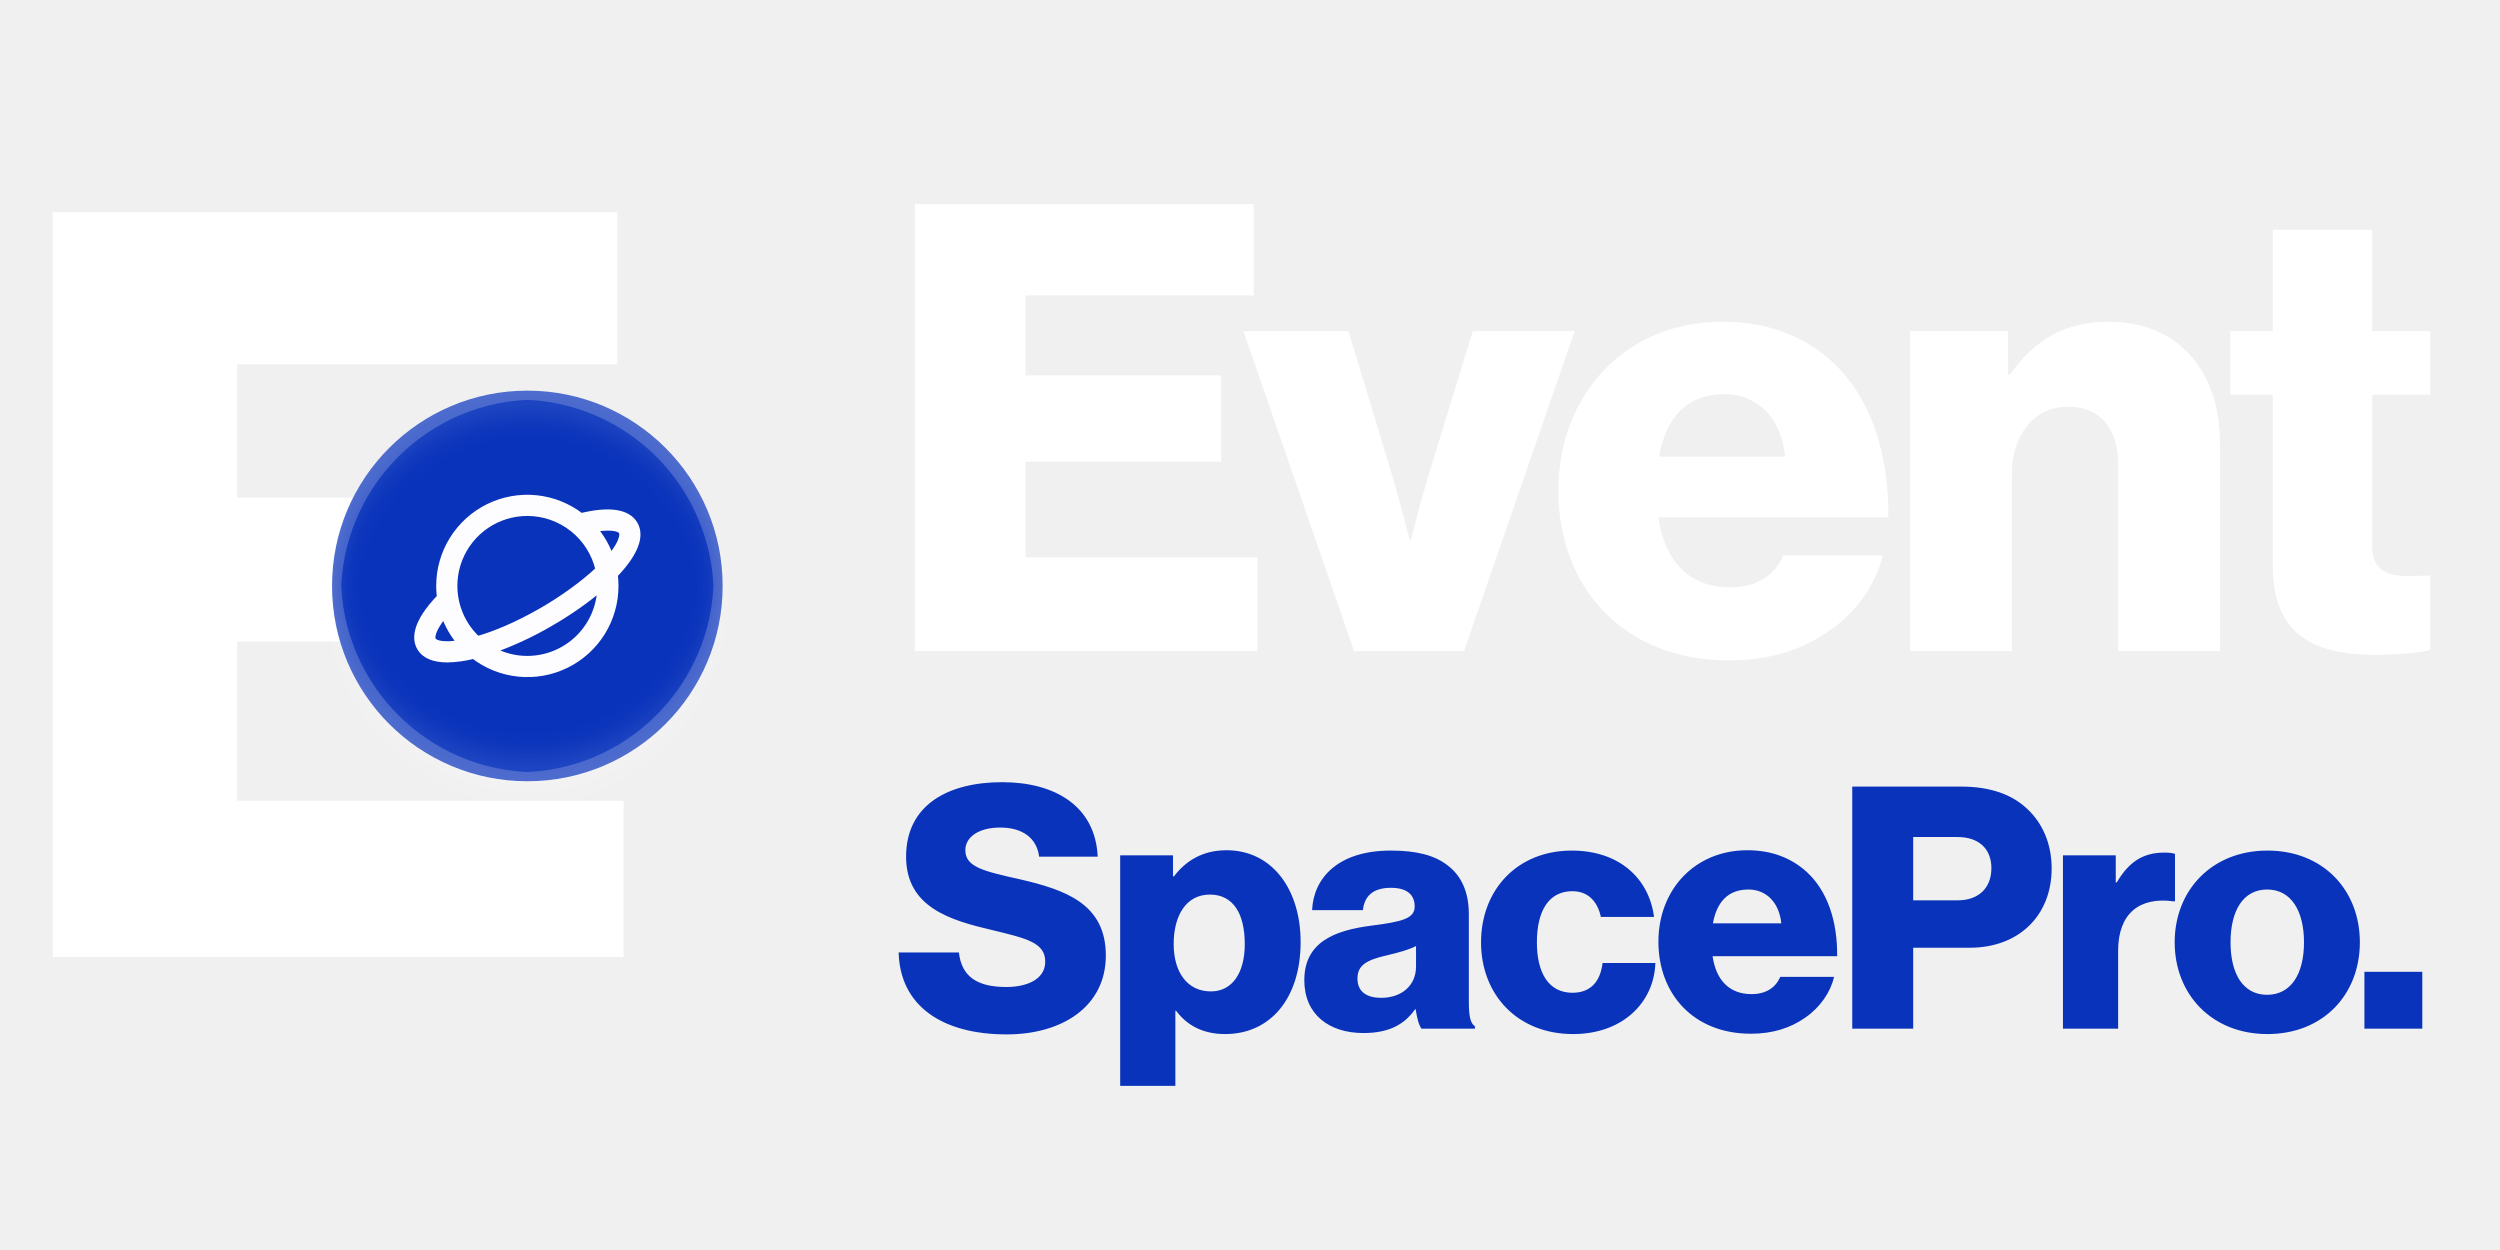
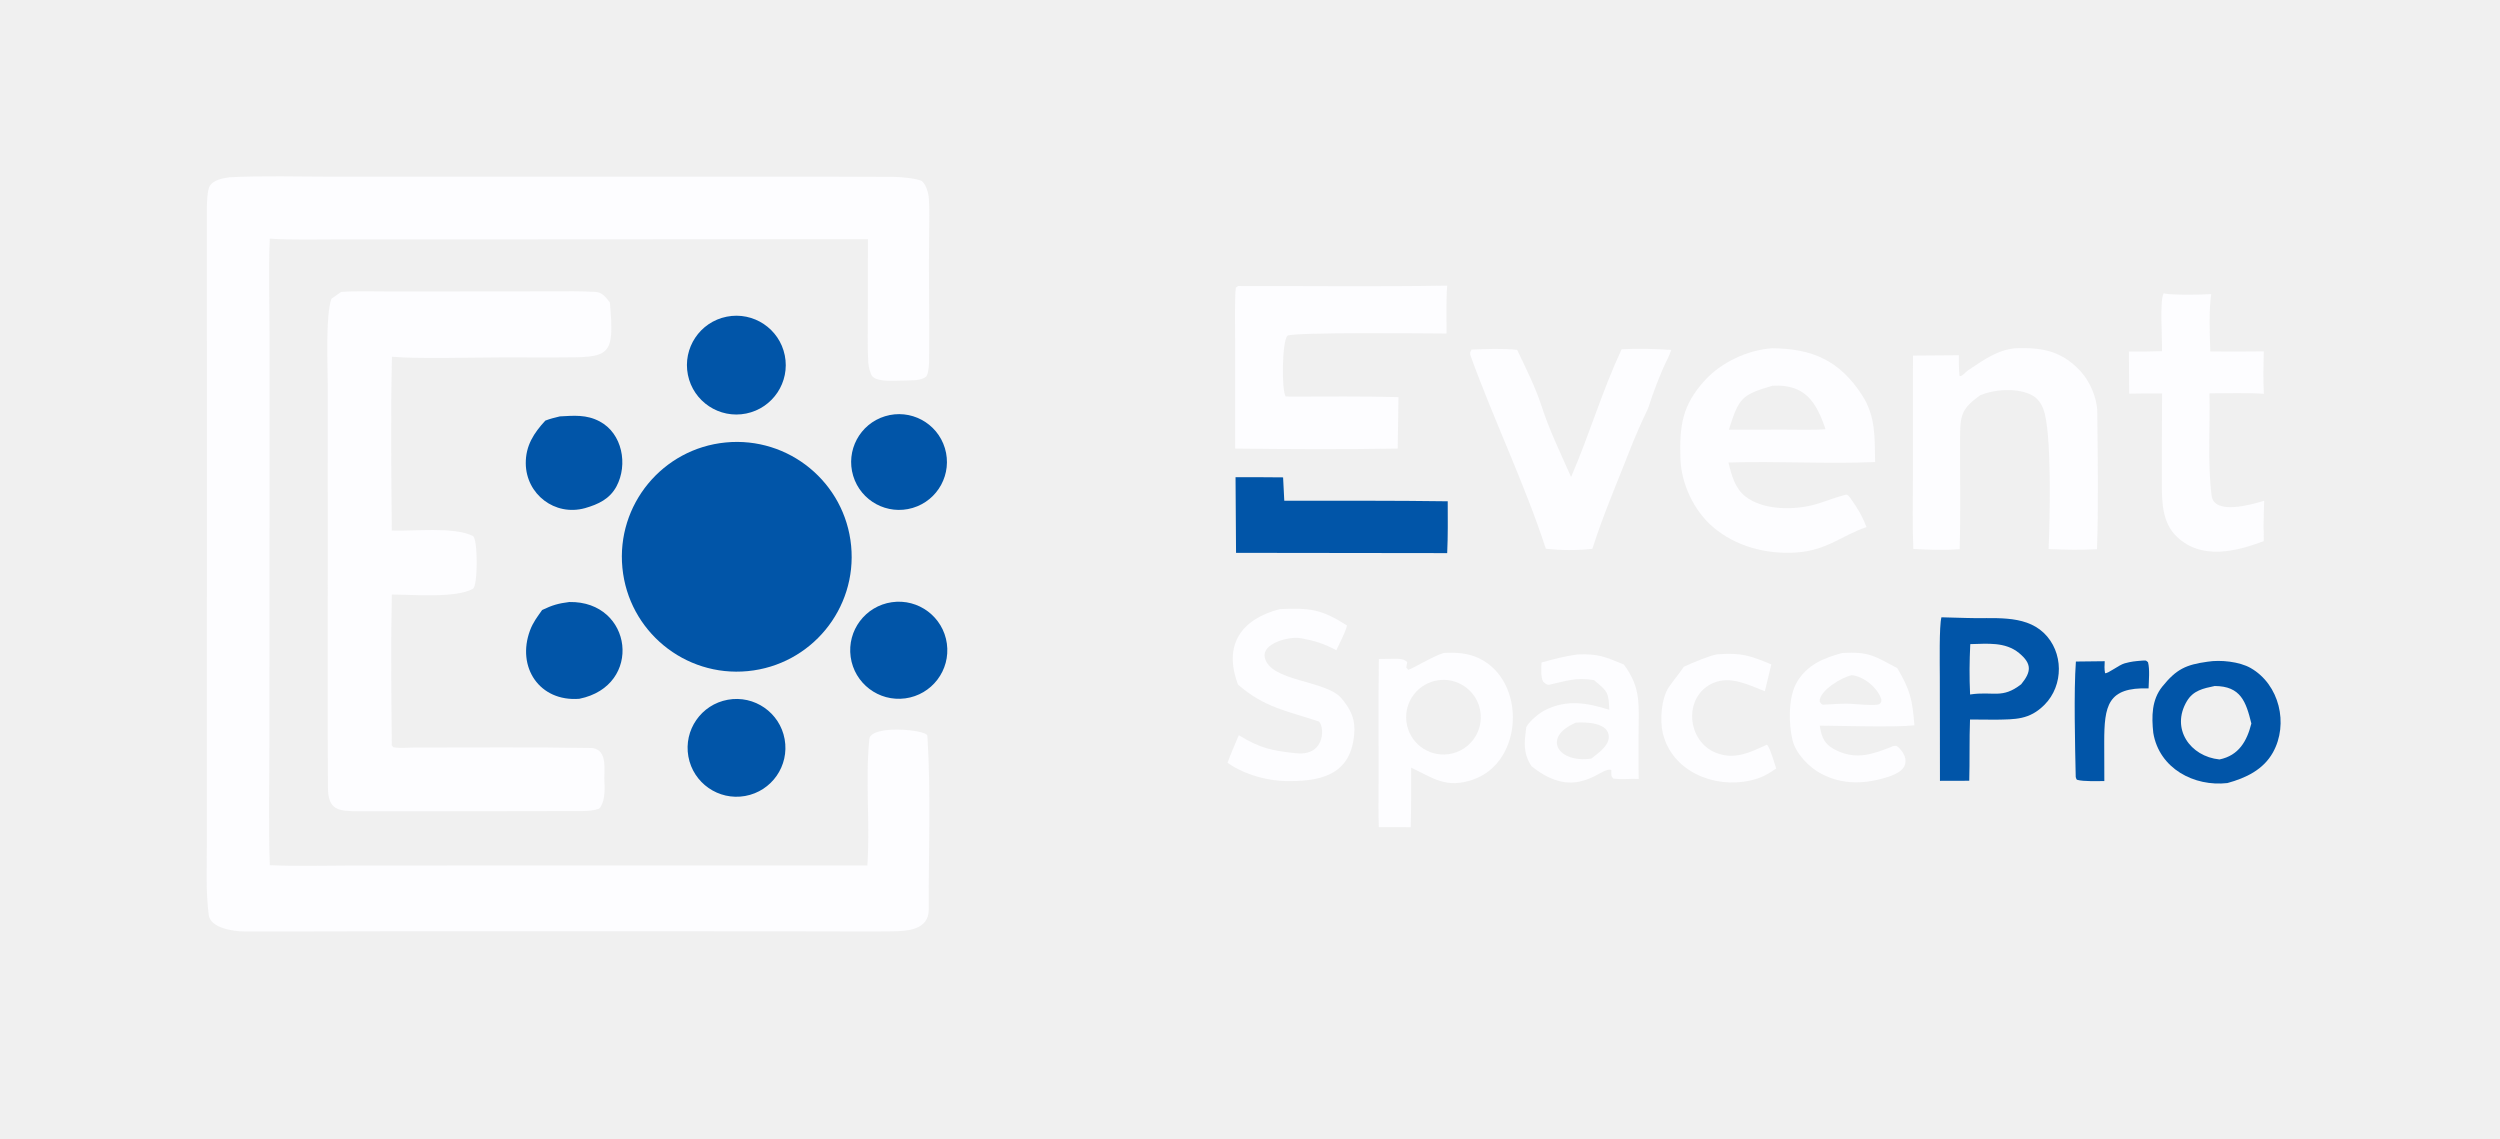
- <svg xmlns="http://www.w3.org/2000/svg" width="384" height="192" viewBox="0 0 384 192" fill="none">
-   <path d="M8.106 147V32.6H94.826V55.96H36.426V76.44H86.506V98.52H36.426V123H95.786V147H8.106Z" fill="white" />
-   <g filter="url(#filter0_ddiii_599_141)">
-     <rect x="51" y="60" width="60" height="60" rx="30" fill="#0933BB" />
-     <path d="M97.469 80.533C96.393 78.678 93.554 78.261 89.242 79.315C87.246 77.772 84.857 76.819 82.347 76.565C79.836 76.312 77.305 76.767 75.04 77.88C72.776 78.993 70.869 80.719 69.536 82.861C68.203 85.003 67.498 87.477 67.5 90C67.5 90.579 67.537 91.157 67.61 91.731C63.716 95.766 63.772 98.156 64.533 99.467C65.25 100.71 66.746 101.25 68.715 101.25C70.082 101.222 71.441 101.033 72.764 100.687C74.76 102.229 77.149 103.181 79.658 103.433C82.168 103.686 84.698 103.23 86.962 102.117C89.226 101.004 91.132 99.279 92.465 97.137C93.797 94.995 94.502 92.522 94.5 90C94.5 89.424 94.464 88.849 94.392 88.277C96.15 86.449 97.32 84.713 97.718 83.226C97.992 82.197 97.909 81.291 97.469 80.533ZM81 78.75C83.548 78.753 86.02 79.619 88.012 81.208C90.004 82.796 91.399 85.013 91.969 87.497C89.57 89.755 86.323 92.071 83.24 93.843C79.366 96.067 76.005 97.453 73.325 98.213C71.674 96.673 70.525 94.672 70.027 92.47C69.529 90.268 69.706 87.967 70.534 85.867C71.362 83.767 72.804 81.965 74.67 80.696C76.537 79.426 78.743 78.748 81 78.75ZM66.479 98.338C66.274 97.985 66.388 97.32 66.791 96.51C67.19 95.751 67.676 95.04 68.238 94.393C68.796 96.008 69.655 97.503 70.769 98.797C68.344 99.205 66.831 98.945 66.479 98.338ZM81 101.25C79.103 101.252 77.237 100.771 75.578 99.852C78.624 98.775 81.563 97.416 84.357 95.794C87.391 94.051 90.077 92.163 92.242 90.298C92.161 93.228 90.942 96.01 88.843 98.055C86.744 100.1 83.93 101.246 81 101.25ZM95.543 82.644C95.304 83.531 94.673 84.546 93.767 85.615C93.211 83.998 92.352 82.502 91.236 81.207C93.234 80.876 95.085 80.901 95.525 81.662C95.652 81.883 95.659 82.214 95.543 82.644Z" fill="#FDFDFF" stroke="#FDFDFF" />
-   </g>
-   <path d="M140.528 100V31.36H192.56V45.376H157.52V57.664H187.568V70.912H157.52V85.6H193.136V100H140.528ZM207.983 100L190.991 50.848H207.119L213.839 73.024C215.279 77.92 216.527 82.912 216.527 82.912H216.719C216.719 82.912 217.967 77.92 219.407 73.024L226.223 50.848H241.871L224.879 100H207.983ZM265.572 101.44C249.348 101.44 239.364 90.208 239.364 75.328C239.364 60.64 249.636 49.408 264.612 49.408C271.62 49.408 277.188 51.712 281.412 55.552C287.268 60.928 290.148 69.472 290.052 79.456H254.724C255.684 86.08 259.332 90.208 265.764 90.208C269.892 90.208 272.58 88.384 273.924 85.312H289.188C288.132 89.728 285.252 93.952 280.932 96.928C276.804 99.808 271.812 101.44 265.572 101.44ZM254.82 70.144H274.212C273.636 64.288 269.988 60.544 264.9 60.544C258.948 60.544 255.876 64.288 254.82 70.144ZM293.371 100V50.848H308.443V57.568H308.731C312.379 52.288 317.083 49.408 323.899 49.408C334.651 49.408 340.987 57.088 340.987 68.032V100H325.339V71.2C325.339 66.016 322.747 62.464 317.659 62.464C312.475 62.464 309.019 66.784 309.019 72.832V100H293.371ZM364.751 100.576C355.631 100.576 349.103 97.6 349.103 87.04V60.64H342.575V50.848H349.103V35.296H364.367V50.848H373.295V60.64H364.367V83.68C364.367 87.52 366.479 88.48 369.839 88.48C371.183 88.48 372.719 88.384 373.295 88.384V99.808C371.951 100.192 368.975 100.576 364.751 100.576Z" fill="white" />
-   <path d="M154.62 158.884C144.74 158.884 138.24 154.516 138.032 146.3H147.288C147.704 150.044 150.148 151.604 154.568 151.604C157.584 151.604 160.548 150.512 160.548 147.704C160.548 144.74 157.532 144.116 152.436 142.868C145.988 141.36 139.176 139.384 139.176 131.584C139.176 123.628 145.624 120.144 153.944 120.144C162.004 120.144 168.244 123.784 168.608 131.584H159.612C159.248 128.724 157.064 127.112 153.632 127.112C150.408 127.112 148.276 128.516 148.276 130.596C148.276 133.196 151.136 133.82 156.7 135.068C163.616 136.68 169.856 138.812 169.856 146.768C169.856 154.568 163.2 158.884 154.62 158.884ZM172.06 166.788V131.376H180.172V134.6H180.328C182.148 132.208 184.748 130.596 188.388 130.596C195.46 130.596 199.776 136.68 199.776 144.688C199.776 153.32 195.148 158.832 188.18 158.832C184.748 158.832 182.304 157.48 180.64 155.244H180.536V166.788H172.06ZM185.996 152.28C189.22 152.28 191.196 149.524 191.196 145C191.196 140.424 189.48 137.408 185.84 137.408C182.148 137.408 180.276 140.684 180.276 145C180.276 149.316 182.356 152.28 185.996 152.28ZM209.442 158.676C204.138 158.676 200.342 155.816 200.342 150.564C200.342 144.688 205.022 142.92 210.534 142.192C215.526 141.568 217.294 141.048 217.294 139.228C217.294 137.512 216.202 136.368 213.654 136.368C210.95 136.368 209.598 137.564 209.338 139.8H201.538C201.746 134.86 205.542 130.648 213.602 130.648C217.606 130.648 220.31 131.376 222.234 132.832C224.522 134.496 225.614 137.096 225.614 140.424V153.84C225.614 155.972 225.822 157.168 226.55 157.636V158H218.334C217.918 157.428 217.658 156.388 217.45 155.036H217.346C215.786 157.272 213.446 158.676 209.442 158.676ZM212.146 153.268C215.318 153.268 217.502 151.344 217.502 148.484V145.312C216.41 145.884 214.85 146.3 213.134 146.716C209.858 147.444 208.506 148.276 208.506 150.304C208.506 152.436 210.066 153.268 212.146 153.268ZM241.631 158.832C233.051 158.832 227.487 152.748 227.487 144.74C227.487 136.732 232.999 130.648 241.423 130.648C248.651 130.648 253.279 134.86 254.059 140.84H245.895C245.375 138.448 243.919 136.888 241.527 136.888C237.887 136.888 236.067 139.904 236.067 144.74C236.067 149.472 237.887 152.488 241.527 152.488C244.179 152.488 245.791 150.928 246.155 147.912H254.267C254.059 154.048 249.171 158.832 241.631 158.832ZM268.928 158.78C260.14 158.78 254.732 152.696 254.732 144.636C254.732 136.68 260.296 130.596 268.408 130.596C272.204 130.596 275.22 131.844 277.508 133.924C280.68 136.836 282.24 141.464 282.188 146.872H263.052C263.572 150.46 265.548 152.696 269.032 152.696C271.268 152.696 272.724 151.708 273.452 150.044H281.72C281.148 152.436 279.588 154.724 277.248 156.336C275.012 157.896 272.308 158.78 268.928 158.78ZM263.104 141.828H273.608C273.296 138.656 271.32 136.628 268.564 136.628C265.34 136.628 263.676 138.656 263.104 141.828ZM284.506 158V120.82H301.25C305.774 120.82 309.102 122.068 311.39 124.252C313.782 126.488 315.134 129.66 315.134 133.404C315.134 140.528 310.194 145.572 302.55 145.572H293.866V158H284.506ZM293.866 138.292H300.678C304.006 138.292 305.878 136.316 305.878 133.352C305.878 130.388 303.954 128.568 300.678 128.568H293.866V138.292ZM316.868 158V131.376H324.98V135.536H325.136C327.008 132.364 329.192 130.96 332.416 130.96C333.196 130.96 333.716 131.012 334.08 131.168V138.448H333.872C328.672 137.72 325.344 140.268 325.344 146.04V158H316.868ZM348.226 152.8C351.918 152.8 353.894 149.576 353.894 144.74C353.894 139.904 351.918 136.628 348.226 136.628C344.534 136.628 342.61 139.904 342.61 144.74C342.61 149.576 344.534 152.8 348.226 152.8ZM348.278 158.832C339.75 158.832 334.03 152.748 334.03 144.74C334.03 136.732 339.75 130.648 348.278 130.648C356.858 130.648 362.474 136.732 362.474 144.74C362.474 152.748 356.858 158.832 348.278 158.832ZM363.174 158V149.264H372.066V158H363.174Z" fill="#0933BB" />
-   <defs>
-     <filter id="filter0_ddiii_599_141" x="47.25" y="56.25" width="67.5" height="71.25" filterUnits="userSpaceOnUse" color-interpolation-filters="sRGB">
-       <feFlood flood-opacity="0" result="BackgroundImageFix" />
-       <feColorMatrix in="SourceAlpha" type="matrix" values="0 0 0 0 0 0 0 0 0 0 0 0 0 0 0 0 0 0 127 0" result="hardAlpha" />
-       <feMorphology radius="1.25" operator="erode" in="SourceAlpha" result="effect1_dropShadow_599_141" />
-       <feOffset dy="3.75" />
-       <feGaussianBlur stdDeviation="2.5" />
-       <feComposite in2="hardAlpha" operator="out" />
-       <feColorMatrix type="matrix" values="0 0 0 0 1 0 0 0 0 1 0 0 0 0 1 0 0 0 0.141 0" />
-       <feBlend mode="normal" in2="BackgroundImageFix" result="effect1_dropShadow_599_141" />
-       <feColorMatrix in="SourceAlpha" type="matrix" values="0 0 0 0 0 0 0 0 0 0 0 0 0 0 0 0 0 0 127 0" result="hardAlpha" />
-       <feOffset dy="1.25" />
-       <feGaussianBlur stdDeviation="0.625" />
-       <feComposite in2="hardAlpha" operator="out" />
-       <feColorMatrix type="matrix" values="0 0 0 0 1 0 0 0 0 1 0 0 0 0 1 0 0 0 0.078 0" />
-       <feBlend mode="normal" in2="effect1_dropShadow_599_141" result="effect2_dropShadow_599_141" />
-       <feBlend mode="normal" in="SourceGraphic" in2="effect2_dropShadow_599_141" result="shape" />
-       <feColorMatrix in="SourceAlpha" type="matrix" values="0 0 0 0 0 0 0 0 0 0 0 0 0 0 0 0 0 0 127 0" result="hardAlpha" />
-       <feOffset dy="-3.75" />
-       <feGaussianBlur stdDeviation="1.875" />
-       <feComposite in2="hardAlpha" operator="arithmetic" k2="-1" k3="1" />
-       <feColorMatrix type="matrix" values="0 0 0 0 1 0 0 0 0 1 0 0 0 0 1 0 0 0 0.1 0" />
-       <feBlend mode="normal" in2="shape" result="effect3_innerShadow_599_141" />
-       <feColorMatrix in="SourceAlpha" type="matrix" values="0 0 0 0 0 0 0 0 0 0 0 0 0 0 0 0 0 0 127 0" result="hardAlpha" />
-       <feOffset dy="3.75" />
-       <feGaussianBlur stdDeviation="1.875" />
-       <feComposite in2="hardAlpha" operator="arithmetic" k2="-1" k3="1" />
-       <feColorMatrix type="matrix" values="0 0 0 0 1 0 0 0 0 1 0 0 0 0 1 0 0 0 0.1 0" />
-       <feBlend mode="normal" in2="effect3_innerShadow_599_141" result="effect4_innerShadow_599_141" />
-       <feColorMatrix in="SourceAlpha" type="matrix" values="0 0 0 0 0 0 0 0 0 0 0 0 0 0 0 0 0 0 127 0" result="hardAlpha" />
-       <feMorphology radius="1.25" operator="erode" in="SourceAlpha" result="effect5_innerShadow_599_141" />
-       <feOffset />
-       <feComposite in2="hardAlpha" operator="arithmetic" k2="-1" k3="1" />
-       <feColorMatrix type="matrix" values="0 0 0 0 1 0 0 0 0 1 0 0 0 0 1 0 0 0 0.2 0" />
-       <feBlend mode="normal" in2="effect4_innerShadow_599_141" result="effect5_innerShadow_599_141" />
-     </filter>
-   </defs>
+ <svg xmlns="http://www.w3.org/2000/svg" width="740" height="337" viewBox="0 0 740 337" fill="none">
+   <path d="M67.866 52.483C76.924 51.968 89.189 52.302 98.42 52.301L153.909 52.298L227.061 52.303C239.65 52.305 252.294 52.263 264.891 52.363C266.442 52.375 271.501 52.82 272.871 53.591C274.166 54.641 274.853 57.261 274.947 58.795C275.144 62.036 275.07 65.34 275.023 68.58C274.839 81.474 275.169 94.371 275.003 107.263C274.992 108.153 274.759 110.939 274.114 111.479C272.538 112.797 269.829 112.536 267.885 112.641C265.358 112.575 260.138 113.27 258.263 111.464C257.603 110.829 257.069 108.339 257.014 107.414C256.768 103.299 256.872 98.908 256.875 94.771L256.906 70.796L139.014 70.864L100.837 70.859C94.66 70.852 85.79 71.075 79.855 70.642C79.452 79.43 79.785 90.748 79.784 99.719L79.772 156.003L79.742 219.78C79.734 231.448 79.453 244.533 79.857 256.092C87.489 256.448 96.929 256.207 104.704 256.19L256.736 256.178C257.583 243.884 256.098 231.037 257.322 218.777C257.759 214.402 274.391 215.989 274.504 217.779C275.582 234.788 274.846 252.159 274.899 269.244C274.917 275.252 268.613 275.622 264.071 275.68C257.203 275.768 250.311 275.696 243.441 275.688L202.12 275.658L113.486 275.663C99.753 275.656 86.022 275.764 72.29 275.712C69.169 275.7 62.301 274.743 61.785 270.832C60.877 263.948 61.235 256.448 61.236 249.469L61.241 209.222L61.248 110.826C61.245 94.59 61.206 78.343 61.225 62.108C61.227 60.576 61.3 56.158 62.168 54.927C63.391 53.192 65.918 52.771 67.866 52.483Z" fill="#FDFDFF" />
+   <path d="M100.977 86.415C104.559 86.101 110.839 86.272 114.605 86.271L139.568 86.263L163.062 86.238C167.392 86.236 171.924 86.144 176.244 86.407C178.303 86.532 179.32 88.01 180.522 89.522C181.993 105.877 180.495 105.782 165.187 105.801L147.803 105.799C139.967 105.793 123.253 106.276 116.019 105.593C115.623 122.295 115.824 140.282 115.972 157.041C122.686 157.296 134.14 155.835 139.959 158.638C141.491 159.376 141.469 173.41 140.006 174.258C135.029 177.146 121.927 175.977 115.98 175.983C115.675 190.292 115.828 205.723 115.969 220.061C115.948 220.788 115.879 220.503 116.367 221.154C118.395 221.585 120.304 221.273 122.36 221.275C139.979 221.298 157.673 221.101 175.281 221.41C180.081 222.004 178.686 228.234 178.915 231.55C179.085 234.015 178.96 237.738 177.355 239.36C175.852 239.909 174.124 240.061 172.53 240.068C150.558 240.163 128.459 240.1 106.501 240.133C100.154 240.143 97.117 239.883 97.071 233.111C97.005 223.421 97.015 213.506 97.016 203.85L97.022 150.087L97.002 113.445C96.998 107.679 96.348 93.317 98.105 88.43L100.977 86.415Z" fill="#FDFDFF" />
+   <path d="M214.812 130.968C233.509 129.163 250.129 142.851 251.935 161.541C253.741 180.231 240.047 196.846 221.35 198.651C202.654 200.455 186.034 186.767 184.229 168.077C182.423 149.388 196.116 132.774 214.812 130.968Z" fill="#0155A8" />
+   <path d="M524.514 103.09C536.339 103.15 544.485 106.662 551.131 116.9C555.264 123.267 554.882 129.446 555.035 136.764C541.145 137.375 525.735 136.449 511.6 136.907C512.519 140.526 513.489 144.451 516.6 146.922C521.935 151.161 531.371 151.052 537.64 149.221C540.25 148.459 543.635 147.092 546.329 146.438C546.924 146.293 547.28 146.934 547.703 147.427C549.9 150.537 551.113 152.487 552.48 156.028C545.469 158.325 540.849 162.929 531.72 163.538C522.849 164.129 513.767 161.776 506.976 155.933C501.343 151.087 497.631 143.152 497.41 135.77C497.117 126.002 497.886 120.012 504.631 112.586C509.506 107.218 517.396 103.569 524.514 103.09ZM511.738 127.191L528.081 127.165C531.368 127.167 537.293 127.323 540.355 127.035C537.612 119.006 534.345 113.637 524.649 114.177C515.261 116.913 514.728 117.938 511.738 127.191Z" fill="#FDFDFF" />
+   <path d="M596.768 103.062C604.483 102.833 610.236 103.873 615.731 109.776C618.563 112.728 620.765 117.829 620.799 122.003C620.906 135.337 621.184 149.268 620.709 162.568C615.686 162.827 611.394 162.726 606.387 162.524C606.73 154.317 607.439 127.455 604.777 120.954C603.939 118.908 602.778 117.469 600.703 116.614C596.333 114.813 590.468 115.243 586.152 116.974C580.401 121.1 580.206 123.072 580.18 129.941C580.137 140.791 580.378 151.731 580.053 162.569C575.398 162.897 570.987 162.738 566.344 162.487C566.056 155.867 566.222 148.209 566.223 141.511L566.24 105.257L579.825 105.156C579.828 107.215 579.781 109.257 580.026 111.301C580.812 111.521 581.779 110.106 582.531 109.616C587.187 106.578 591.095 103.544 596.768 103.062Z" fill="#FDFDFF" />
+   <path d="M366.5 84.665C386.992 84.622 407.945 84.888 428.374 84.545C428.019 88.449 428.183 94.638 428.183 98.725C422.357 98.697 383.087 98.268 381.067 99.372C379.457 101.203 379.317 115.586 380.558 117.333L381.834 117.399C392.451 117.388 403.363 117.261 413.951 117.549L413.719 132.773C397.94 133.052 381.386 132.968 365.61 132.772L365.59 100.189C365.589 97.246 365.421 87.325 365.831 85.116L366.5 84.665Z" fill="#FDFDFF" />
+   <path d="M480.005 103.373C484.842 103.136 489.854 103.245 494.686 103.576C494.377 104.495 494.007 105.393 493.579 106.263C491.221 111.037 489.491 115.828 487.83 120.875C485.85 124.985 483.99 129.24 482.331 133.487C478.496 143.304 474.558 152.395 471.332 162.457C466.615 162.953 462.281 162.921 457.577 162.438C451.341 143.318 442.24 124.471 435.367 105.526C435.023 104.58 435.127 104.257 435.593 103.468C439.505 103.319 445.275 103.091 449.084 103.566C451.601 108.896 454.46 114.511 456.27 120.109C458.63 127.409 461.96 134.194 465.044 141.197C470.614 128.278 474.116 116.009 480.005 103.373Z" fill="#FDFDFF" />
+   <path d="M640.474 86.84C642.606 87.389 652.023 87.27 654.521 87.044C653.775 92.262 654.082 98.734 654.251 104.034C659.543 104.093 664.779 104.057 670.07 104.01C669.979 108.336 669.887 112.252 670.092 116.575C665.733 116.218 658.563 116.431 653.997 116.43C654.232 126.3 653.389 137.005 654.642 146.717C655.399 152.583 666.549 149.333 670.189 148.229C670.089 150.922 670.053 153.661 669.993 156.359C670.127 157.463 670.065 159.035 670.053 160.187C661.841 163.261 651.728 165.809 644.434 158.952C639.827 154.621 639.911 148.227 639.905 142.354C639.895 133.746 639.941 125.093 639.975 116.463C636.727 116.435 633.478 116.455 630.23 116.524L630.155 104.056C633.519 104.095 636.6 104.046 639.952 103.948C640.077 100.516 639.201 88.507 640.474 86.84Z" fill="#FDFDFF" />
+   <path d="M427.373 193.276C430.94 193.074 434.529 193.298 437.74 194.824C451.831 201.524 451.046 225.612 435.96 230.783C428.105 233.476 424.326 230.378 417.693 227.22L417.705 232.979C417.737 236.916 417.643 240.904 417.584 244.844L408.136 244.824C408.049 242.748 408.015 240.676 408.034 238.599C408.169 224.095 407.9 209.555 408.143 195.057L413.03 195C414.373 194.995 415.611 195.057 416.539 195.979L416.259 197.589L416.817 198.242C417.836 198.159 424.081 194.215 427.373 193.276ZM428.673 223.251C430.419 223.029 432.085 222.393 433.535 221.397C434.985 220.4 436.176 219.072 437.009 217.522C437.841 215.973 438.292 214.247 438.323 212.488C438.354 210.729 437.965 208.988 437.188 207.41C436.171 205.345 434.534 203.649 432.507 202.559C430.479 201.469 428.162 201.039 425.878 201.33C419.821 202.1 415.536 207.633 416.308 213.688C417.08 219.743 422.616 224.025 428.673 223.251Z" fill="#FDFDFF" />
+   <path d="M574.668 182.717C577.176 182.829 579.713 182.821 582.179 182.922C589.625 183.248 599.038 181.711 604.948 187.326C610.868 192.951 610.9 202.877 605.157 208.629C600.688 213.105 596.509 212.905 590.798 213.028L583.125 212.974C582.896 219.025 583.071 225.046 582.899 231.103L574.226 231.128L574.184 200.122C574.183 196.816 573.965 185.191 574.668 182.717ZM583.145 205.569C590.097 204.522 592.549 206.982 598.268 202.544C601.237 198.901 601.552 196.524 597.649 193.306C593.531 189.911 588.185 190.558 583.2 190.66C582.954 195.902 582.91 200.299 583.145 205.569Z" fill="#0155A8" />
+   <path d="M653.446 195.865C657.199 195.25 662.851 195.822 666.198 197.736C674.709 202.604 677.5 214.305 672.778 222.744C669.922 227.847 664.782 230.286 659.304 231.787C649.51 232.905 639.135 227.519 637.372 216.937C636.854 212.125 636.87 207.159 640.044 203.226C644.211 198.061 647.035 196.748 653.446 195.865ZM656.969 224.797C662.68 223.629 665.094 219.374 666.404 214.154C664.811 207.711 663.285 203.092 655.551 203.06C652.207 203.766 649.207 204.345 647.301 207.57C642.499 215.698 648.288 223.923 656.969 224.797Z" fill="#0155A8" />
+   <path d="M365.719 141.251C370.364 141.205 375.14 141.283 379.796 141.303L380.15 148.223C396.251 148.229 412.432 148.15 428.526 148.381C428.537 153.455 428.611 158.668 428.367 163.723L365.869 163.643L365.719 141.251Z" fill="#0155A8" />
+   <path d="M378.861 180.288C387.722 179.935 391.144 180.259 398.724 185.174C398.168 187.322 396.547 190.351 395.544 192.474C391.778 190.443 389.013 189.636 385.013 188.905C381.565 188.274 373.588 190.441 374.353 194.483C375.746 201.832 392.498 201.24 397.069 206.696C399.456 209.544 400.929 212.173 400.917 215.984C400.502 228.488 392.346 231.226 381.833 231.2C375.611 231.319 368.446 229.368 363.348 225.787C364.24 223.272 365.648 220.125 366.688 217.609C372.952 221.491 376.606 222.227 383.674 222.966C392.808 223.921 392.03 214.11 390.181 213.494C380.888 210.397 374.256 209.451 366.449 202.636C362.04 190.943 367.324 183.272 378.861 180.288Z" fill="#FDFDFF" />
+   <path d="M545.3 193.287C553.232 192.823 554.783 194.174 561.592 197.76C565.489 204.343 566.056 207.208 566.667 214.696C561.003 215.336 544.82 214.83 538.655 214.787C539.197 218.597 540.241 220.67 544.079 222.349C549.818 224.859 554.315 223.223 559.81 221.09C560.274 220.781 560.738 220.804 561.304 220.749C562.289 221.294 563.392 222.764 563.761 223.805C565.083 227.546 561.416 229.145 558.724 230.002C552.076 232.119 545.454 232.361 539.151 229.061C535.567 227.2 531.581 223.132 530.596 219.115C529.422 214.322 529.29 206.498 531.781 202.1C534.786 196.795 539.786 194.781 545.3 193.287ZM548.225 208.349C549.91 208.421 555.284 209.021 556.353 208.387C556.928 207.714 556.772 208.04 556.903 207.121C555.876 203.656 551.849 200.309 548.212 199.849C545.274 200.344 538.505 204.44 538.608 207.633C538.925 208.072 539.15 208.591 539.67 208.577C542.657 208.497 545.206 208.14 548.225 208.349Z" fill="#FDFDFF" />
+   <path d="M466.903 193.724C473.048 193.465 475.052 194.381 480.668 196.707C485.885 203.733 485.016 208.717 485.016 217.115C485.016 221.584 484.956 226.085 485.052 230.564C482.427 230.452 480.183 230.801 477.532 230.455C476.755 229.577 477.017 229.427 476.956 227.936C474.134 226.524 466.834 237.716 453.342 226.798C450.721 222.821 451.226 219.632 451.772 215.232C452.805 213.35 455.55 211.089 457.435 210.154C463.908 206.944 469.885 208.072 476.345 210.096C476.157 204.872 475.83 204.621 471.818 201.317C466.459 200.436 463.764 201.537 458.684 202.664C457.902 202.837 457.308 202.243 456.769 201.769C455.996 200.299 456.253 197.848 456.285 196.098C459.989 195.092 463.086 194.231 466.903 193.724ZM471.047 224.535C472.962 222.989 476.072 220.952 476.196 218.283C476.402 213.847 469.415 213.683 466.442 213.904C456.245 218.292 461.268 226.013 471.047 224.535Z" fill="#FDFDFF" />
+   <path d="M215.106 93.737C223.014 92.165 230.703 97.287 232.296 105.189C233.889 113.09 228.784 120.789 220.884 122.402C212.955 124.019 205.22 118.894 203.621 110.965C202.023 103.035 207.169 95.315 215.106 93.737Z" fill="#0155A8" />
+   <path d="M215.419 207.126C223.294 205.696 230.835 210.924 232.255 218.797C233.676 226.67 228.436 234.202 220.558 235.612C212.695 237.019 205.177 231.793 203.759 223.934C202.341 216.075 207.559 208.553 215.419 207.126Z" fill="#0155A8" />
+   <path d="M168.521 178.195C187.361 177.861 190.473 203.015 171.467 206.844C159.685 207.759 152.849 197.49 156.883 186.608C157.758 184.249 159.027 182.61 160.473 180.561C163.479 179.126 165.233 178.611 168.521 178.195Z" fill="#0155A8" />
+   <path d="M263.969 178.256C271.858 177.111 279.173 182.602 280.272 190.495C281.371 198.388 275.835 205.668 267.933 206.72C260.096 207.764 252.887 202.285 251.797 194.457C250.707 186.63 256.145 179.391 263.969 178.256Z" fill="#0155A8" />
+   <path d="M165.723 123.25C169.872 123.041 173.548 122.643 177.495 124.735C184.232 128.305 185.909 137.515 182.493 143.941C180.497 147.696 177.098 149.273 173.168 150.407C164.226 152.887 155.724 146.285 155.628 137.196C155.572 131.911 158.046 128.141 161.418 124.501C162.919 123.915 164.172 123.632 165.723 123.25Z" fill="#0155A8" />
+   <path d="M261.953 123.212C269.464 120.906 277.419 125.146 279.689 132.665C281.959 140.185 277.678 148.116 270.145 150.348C262.664 152.564 254.798 148.321 252.543 140.854C250.289 133.387 254.495 125.503 261.953 123.212Z" fill="#0155A8" />
+   <path d="M508.271 193.682C515.551 193.174 517.817 193.981 524.31 196.664L522.402 204.615C517.62 202.746 512.26 199.96 507.177 202.14C498.082 206.042 499.178 219.638 508.225 222.944C513.691 224.941 518.153 222.63 522.969 220.443L523.073 220.478C523.857 221.162 525.318 226.139 525.762 227.48C522.894 229.341 521.523 230.256 518.01 231.044C507.344 233.434 494.904 228.317 492.193 217.026C491.276 213.208 491.754 206.683 493.968 203.409C495.314 201.419 497.02 199.458 498.432 197.345C500.778 196.285 505.913 194.066 508.271 193.682Z" fill="#FDFDFF" />
+   <path d="M633.982 195.548C635.299 195.52 635.015 195.32 635.81 196.021C636.369 198.086 636.05 201.52 635.977 203.769C623.835 203.364 622.857 208.883 622.852 219.665C622.851 223.446 622.872 227.401 622.884 231.196C620.852 231.187 616.747 231.378 614.828 230.821C614.609 230.757 614.525 230.307 614.416 230.01C614.22 221.018 613.816 204.532 614.464 195.816L622.995 195.719C622.942 197.041 622.856 197.952 623.097 199.254C623.915 199.482 627.175 196.813 628.902 196.348C631.019 195.778 631.825 195.736 633.982 195.548Z" fill="#0155A8" />
</svg>
